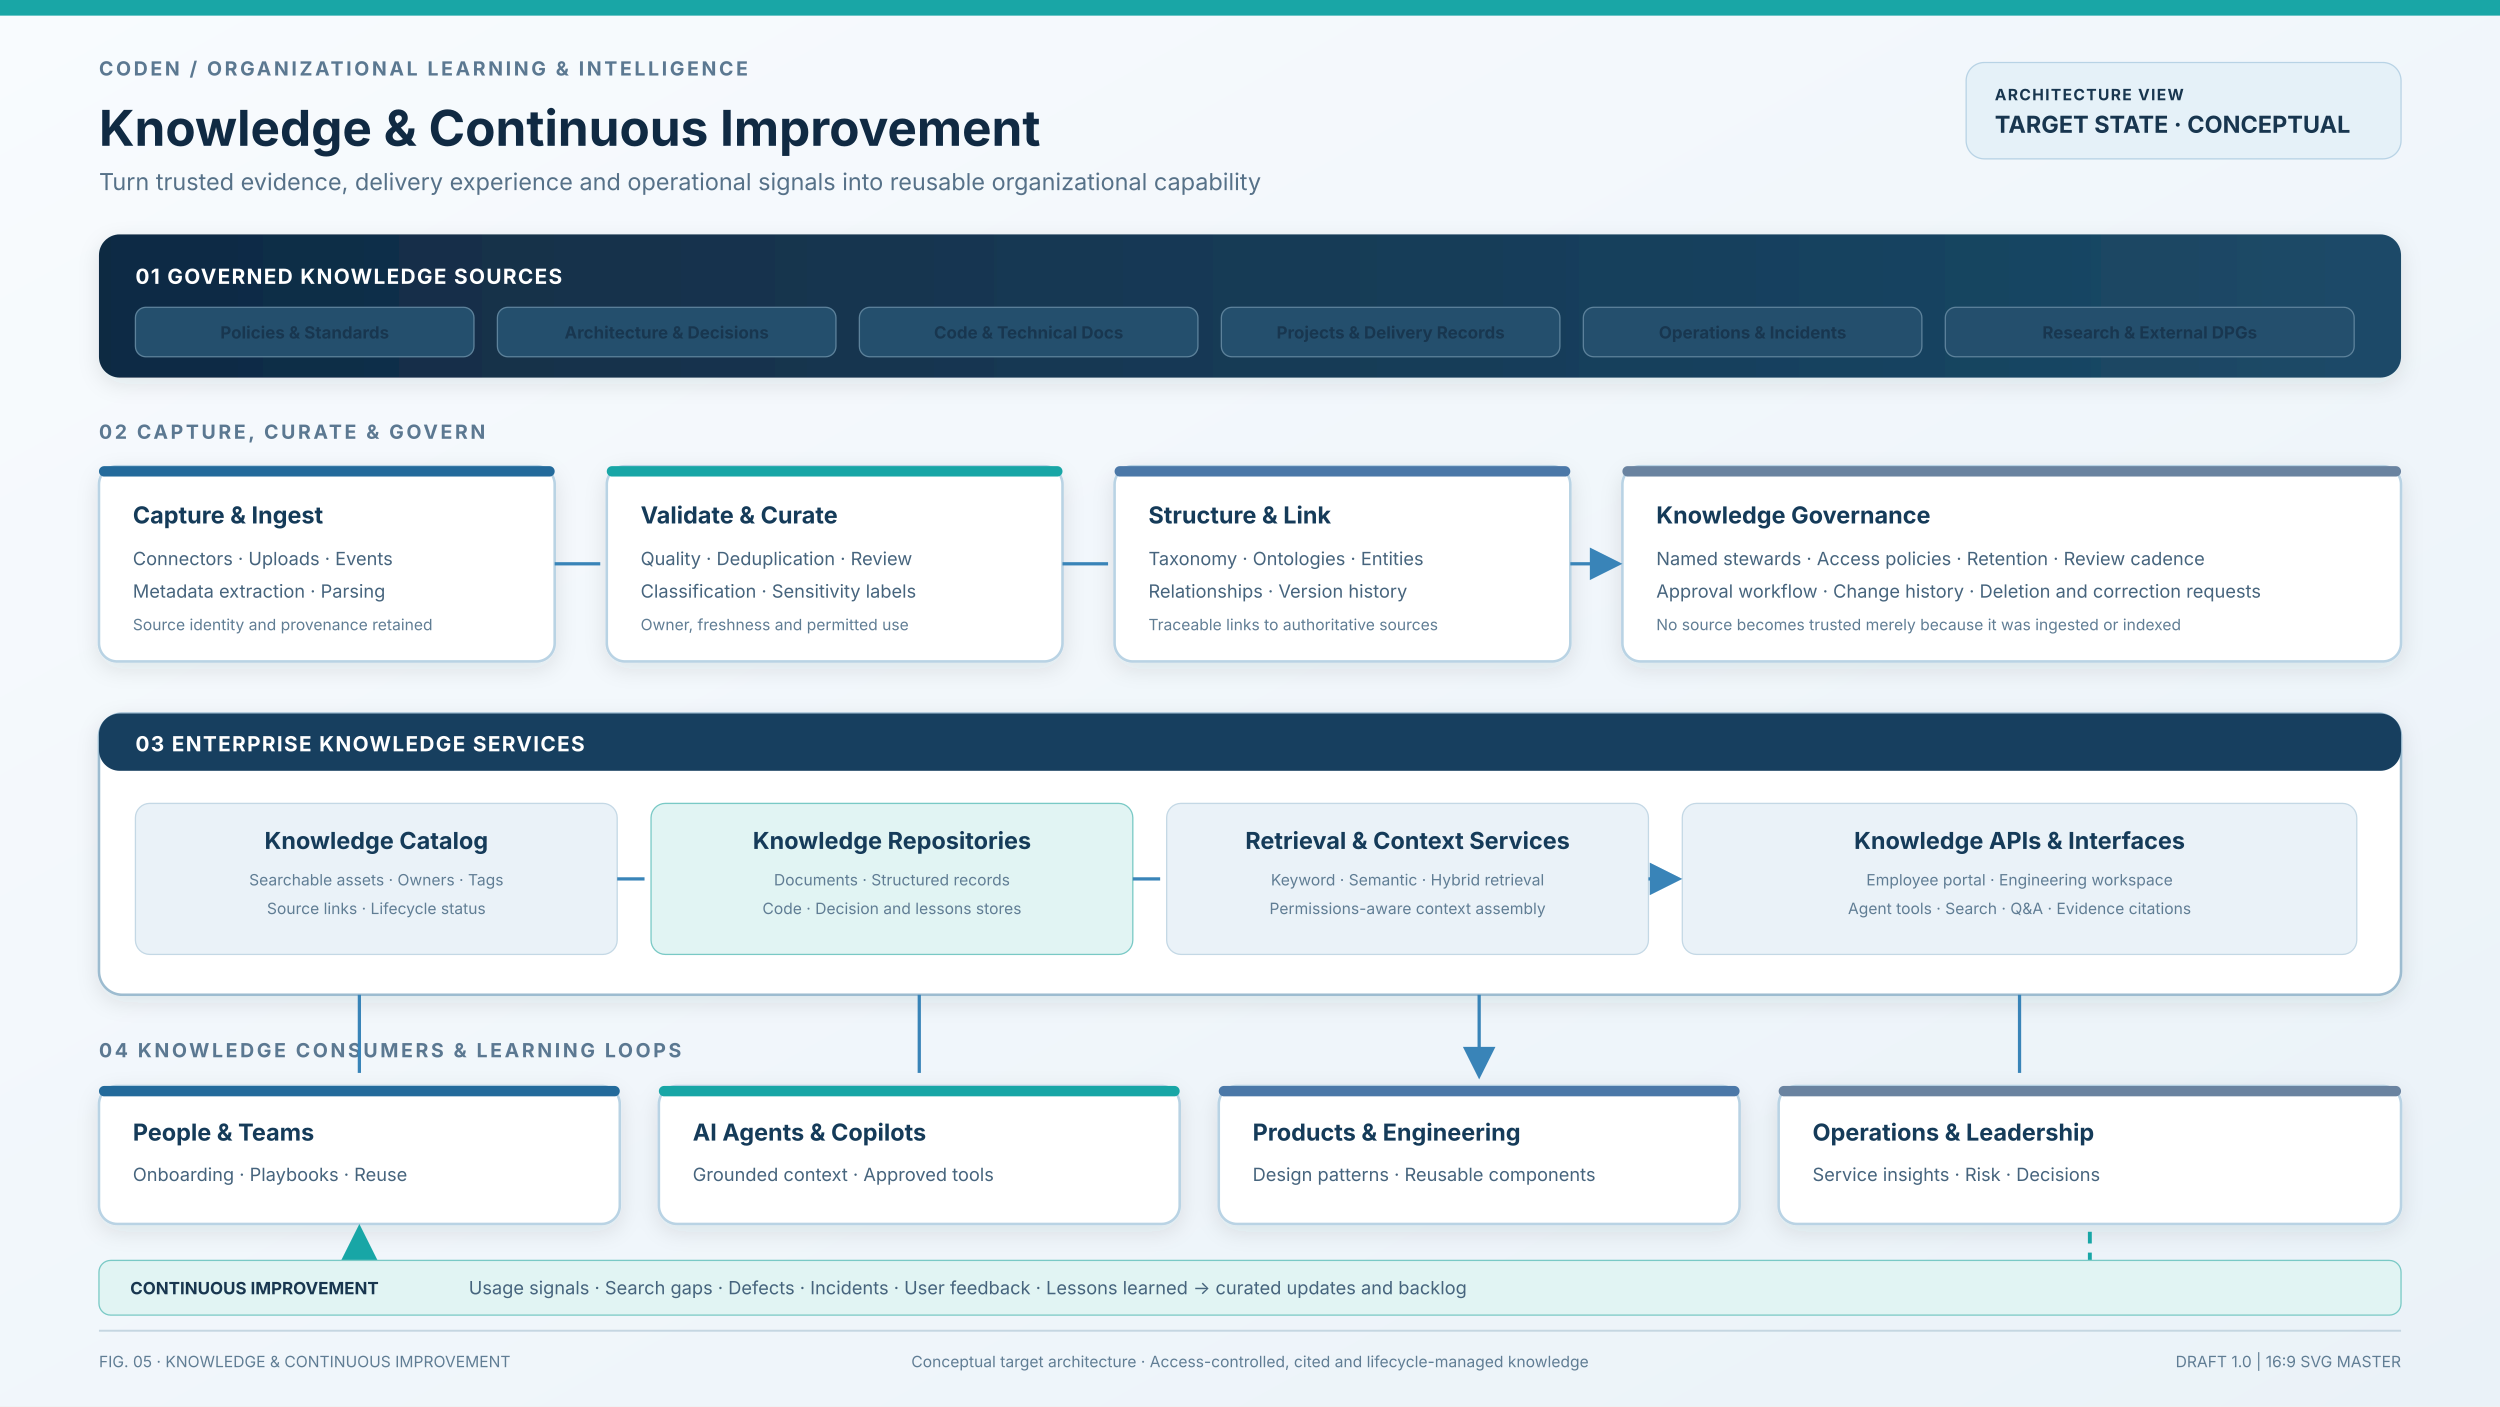
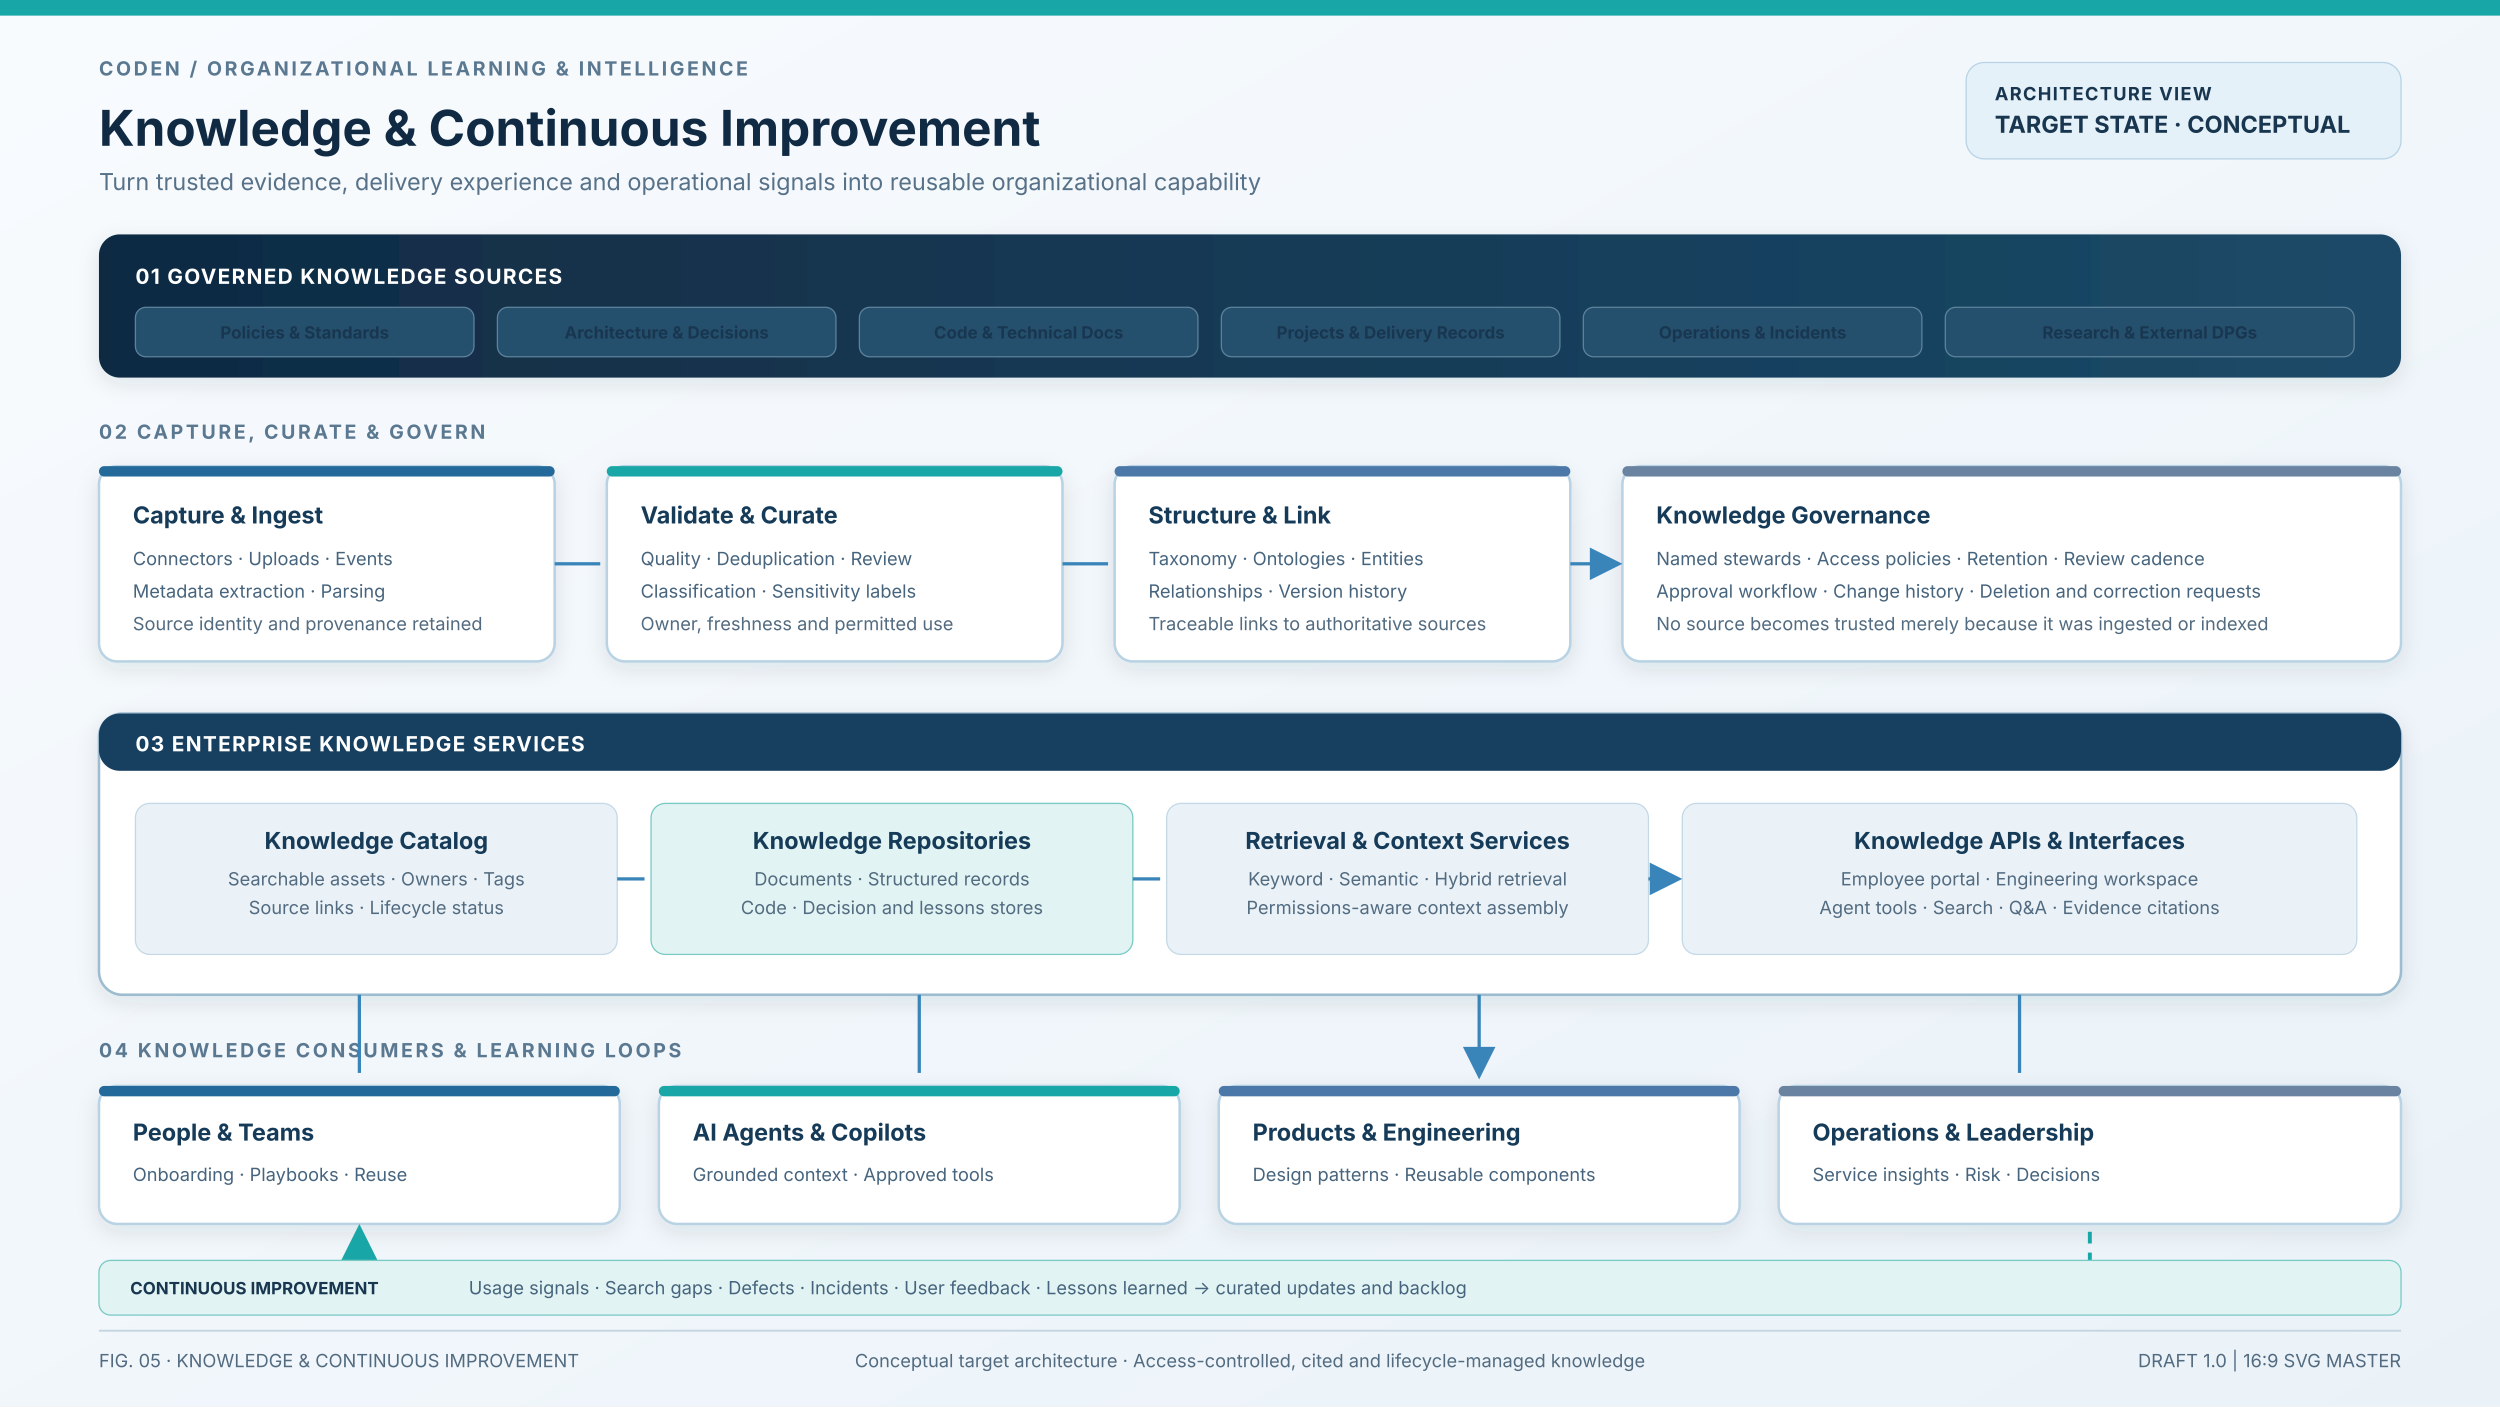
<svg xmlns="http://www.w3.org/2000/svg" width="1920" height="1080" viewBox="0 0 1920 1080" role="img" aria-labelledby="title desc">
  <defs>
    <linearGradient id="bg" x1="0" y1="0" x2="1" y2="1">
      <stop stop-color="#F8FBFE" />
      <stop offset="1" stop-color="#EAF2F8" />
    </linearGradient>
    <linearGradient id="navy" x1="0" y1="0" x2="1" y2="0">
      <stop stop-color="#102A43" />
      <stop offset="1" stop-color="#1B4A68" />
    </linearGradient>
    <filter id="shadow" x="-20%" y="-20%" width="140%" height="150%">
      <feDropShadow dx="0" dy="5" stdDeviation="8" flood-color="#102A43" flood-opacity=".10" />
    </filter>
    <marker id="arr" markerWidth="10" markerHeight="10" refX="8" refY="5" orient="auto">
      <path d="M0 0L10 5L0 10Z" fill="#3984B8" />
    </marker>
    <marker id="teal" markerWidth="10" markerHeight="10" refX="8" refY="5" orient="auto">
      <path d="M0 0L10 5L0 10Z" fill="#18A6A6" />
    </marker>
-     <style>text{font-family:Inter,Arial,sans-serif;fill:#18364F}.ey{font-size:15px;font-weight:700;letter-spacing:2px;fill:#5B7891}.h{font-size:38px;font-weight:750;fill:#102A43}.sub{font-size:18px;fill:#567188}.sec{font-size:16px;font-weight:750;letter-spacing:1px;fill:#fff}.ct{font-size:18px;font-weight:750;fill:#153B59}.bd{font-size:14px;fill:#46647D}.sm{font-size:12px;fill:#607D94}.tag{font-size:12px;font-weight:750;letter-spacing:1px}.arr{fill:none;stroke:#3984B8;stroke-width:2.5;marker-end:url(#arr)}.loop{fill:none;stroke:#18A6A6;stroke-width:3;stroke-dasharray:9 7;marker-end:url(#teal)}</style>
+     <style>
+  text{-webkit-font-smoothing:antialiased;text-rendering:geometricPrecision}
+ text{font-family:Inter,Arial,sans-serif;fill:#18364F}.ey{font-size:15px;font-weight:700;letter-spacing:2px;fill:#5B7891}.h{font-size:38px;font-weight:750;fill:#102A43}.sub{font-size:18px;fill:#567188}.sec{font-size:16px;font-weight:750;letter-spacing:1px;fill:#fff}.ct{font-size:18px;font-weight:750;fill:#153B59}.bd{font-size:14px;fill:#46647D}.sm{font-size:14px;fill:#526B80}.tag{font-size:14px;font-weight:750;letter-spacing:1px}.arr{fill:none;stroke:#3984B8;stroke-width:2.5;marker-end:url(#arr)}.loop{fill:none;stroke:#18A6A6;stroke-width:3;stroke-dasharray:9 7;marker-end:url(#teal)}</style>
  </defs>
  <rect width="1920" height="1080" fill="url(#bg)" />
  <rect width="1920" height="12" fill="#19A6A6" />
  <text x="76" y="58" class="ey">CODEN  /  ORGANIZATIONAL LEARNING &amp; INTELLIGENCE</text>
  <text x="76" y="112" class="h">Knowledge &amp; Continuous Improvement</text>
  <text x="76" y="146" class="sub">Turn trusted evidence, delivery experience and operational signals into reusable organizational capability</text>
  <g transform="translate(1510 48)">
    <rect width="334" height="74" rx="14" fill="#E5F1F8" stroke="#B8D3E5" />
    <text x="22" y="29" class="tag" fill="#176A91">ARCHITECTURE VIEW</text>
    <text x="22" y="54" font-size="18" font-weight="750">TARGET STATE · CONCEPTUAL</text>
  </g>
  <g filter="url(#shadow)">
    <rect x="76" y="180" width="1768" height="110" rx="16" fill="url(#navy)" />
  </g>
  <text x="104" y="218" class="sec">01  GOVERNED KNOWLEDGE SOURCES</text>
  <g fill="#244F6D" stroke="#5D829B">
    <rect x="104" y="236" width="260" height="38" rx="8" />
    <rect x="382" y="236" width="260" height="38" rx="8" />
    <rect x="660" y="236" width="260" height="38" rx="8" />
    <rect x="938" y="236" width="260" height="38" rx="8" />
    <rect x="1216" y="236" width="260" height="38" rx="8" />
    <rect x="1494" y="236" width="314" height="38" rx="8" />
  </g>
  <g class="white" font-size="13" font-weight="650" text-anchor="middle">
    <text x="234" y="260">Policies &amp; Standards</text>
    <text x="512" y="260">Architecture &amp; Decisions</text>
    <text x="790" y="260">Code &amp; Technical Docs</text>
    <text x="1068" y="260">Projects &amp; Delivery Records</text>
    <text x="1346" y="260">Operations &amp; Incidents</text>
    <text x="1651" y="260">Research &amp; External DPGs</text>
  </g>
  <text x="76" y="337" class="ey">02  CAPTURE, CURATE &amp; GOVERN</text>
  <g filter="url(#shadow)">
    <rect x="76" y="358" width="350" height="150" rx="14" fill="#fff" stroke="#B9D3E4" stroke-width="2" />
    <rect x="466" y="358" width="350" height="150" rx="14" fill="#fff" stroke="#B9D3E4" stroke-width="2" />
    <rect x="856" y="358" width="350" height="150" rx="14" fill="#fff" stroke="#B9D3E4" stroke-width="2" />
    <rect x="1246" y="358" width="598" height="150" rx="14" fill="#fff" stroke="#B9D3E4" stroke-width="2" />
  </g>
  <g>
    <rect x="76" y="358" width="350" height="8" rx="4" fill="#236A9B" />
    <text x="102" y="402" class="ct">Capture &amp; Ingest</text>
    <text x="102" y="434" class="bd">Connectors · Uploads · Events</text>
    <text x="102" y="459" class="bd">Metadata extraction · Parsing</text>
    <text x="102" y="484" class="sm">Source identity and provenance retained</text>
    <rect x="466" y="358" width="350" height="8" rx="4" fill="#18A6A6" />
    <text x="492" y="402" class="ct">Validate &amp; Curate</text>
    <text x="492" y="434" class="bd">Quality · Deduplication · Review</text>
    <text x="492" y="459" class="bd">Classification · Sensitivity labels</text>
    <text x="492" y="484" class="sm">Owner, freshness and permitted use</text>
    <rect x="856" y="358" width="350" height="8" rx="4" fill="#4B78A8" />
    <text x="882" y="402" class="ct">Structure &amp; Link</text>
    <text x="882" y="434" class="bd">Taxonomy · Ontologies · Entities</text>
    <text x="882" y="459" class="bd">Relationships · Version history</text>
    <text x="882" y="484" class="sm">Traceable links to authoritative sources</text>
    <rect x="1246" y="358" width="598" height="8" rx="4" fill="#6A83A0" />
    <text x="1272" y="402" class="ct">Knowledge Governance</text>
    <text x="1272" y="434" class="bd">Named stewards · Access policies · Retention · Review cadence</text>
    <text x="1272" y="459" class="bd">Approval workflow · Change history · Deletion and correction requests</text>
    <text x="1272" y="484" class="sm">No source becomes trusted merely because it was ingested or indexed</text>
  </g>
  <path d="M426 433H461 M816 433H851 M1206 433H1241" class="arr" />
  <g filter="url(#shadow)">
    <rect x="76" y="548" width="1768" height="216" rx="18" fill="#fff" stroke="#9DBCD0" stroke-width="2" />
  </g>
  <rect x="76" y="548" width="1768" height="44" rx="16" fill="#173F5F" />
  <text x="104" y="577" class="sec">03  ENTERPRISE KNOWLEDGE SERVICES</text>
  <g>
    <rect x="104" y="617" width="370" height="116" rx="11" fill="#EAF2F8" stroke="#C4D8E5" />
    <text x="289" y="652" text-anchor="middle" class="ct">Knowledge Catalog</text>
    <text x="289" y="680" text-anchor="middle" class="sm">Searchable assets · Owners · Tags</text>
    <text x="289" y="702" text-anchor="middle" class="sm">Source links · Lifecycle status</text>
    <rect x="500" y="617" width="370" height="116" rx="11" fill="#E1F4F3" stroke="#79C9C5" />
    <text x="685" y="652" text-anchor="middle" class="ct">Knowledge Repositories</text>
    <text x="685" y="680" text-anchor="middle" class="sm">Documents · Structured records</text>
    <text x="685" y="702" text-anchor="middle" class="sm">Code · Decision and lessons stores</text>
    <rect x="896" y="617" width="370" height="116" rx="11" fill="#EAF2F8" stroke="#C4D8E5" />
    <text x="1081" y="652" text-anchor="middle" class="ct">Retrieval &amp; Context Services</text>
    <text x="1081" y="680" text-anchor="middle" class="sm">Keyword · Semantic · Hybrid retrieval</text>
    <text x="1081" y="702" text-anchor="middle" class="sm">Permissions-aware context assembly</text>
    <rect x="1292" y="617" width="518" height="116" rx="11" fill="#EAF2F8" stroke="#C4D8E5" />
    <text x="1551" y="652" text-anchor="middle" class="ct">Knowledge APIs &amp; Interfaces</text>
    <text x="1551" y="680" text-anchor="middle" class="sm">Employee portal · Engineering workspace</text>
    <text x="1551" y="702" text-anchor="middle" class="sm">Agent tools · Search · Q&amp;A · Evidence citations</text>
  </g>
  <path d="M474 675H495 M870 675H891 M1266 675H1287" class="arr" />
  <text x="76" y="812" class="ey">04  KNOWLEDGE CONSUMERS &amp; LEARNING LOOPS</text>
  <g filter="url(#shadow)">
    <rect x="76" y="834" width="400" height="106" rx="14" fill="#fff" stroke="#B9D3E4" stroke-width="2" />
    <rect x="506" y="834" width="400" height="106" rx="14" fill="#fff" stroke="#B9D3E4" stroke-width="2" />
    <rect x="936" y="834" width="400" height="106" rx="14" fill="#fff" stroke="#B9D3E4" stroke-width="2" />
    <rect x="1366" y="834" width="478" height="106" rx="14" fill="#fff" stroke="#B9D3E4" stroke-width="2" />
  </g>
  <g>
    <rect x="76" y="834" width="400" height="8" rx="4" fill="#236A9B" />
    <text x="102" y="876" class="ct">People &amp; Teams</text>
    <text x="102" y="907" class="bd">Onboarding · Playbooks · Reuse</text>
    <rect x="506" y="834" width="400" height="8" rx="4" fill="#18A6A6" />
    <text x="532" y="876" class="ct">AI Agents &amp; Copilots</text>
    <text x="532" y="907" class="bd">Grounded context · Approved tools</text>
    <rect x="936" y="834" width="400" height="8" rx="4" fill="#4B78A8" />
    <text x="962" y="876" class="ct">Products &amp; Engineering</text>
    <text x="962" y="907" class="bd">Design patterns · Reusable components</text>
    <rect x="1366" y="834" width="478" height="8" rx="4" fill="#6A83A0" />
    <text x="1392" y="876" class="ct">Operations &amp; Leadership</text>
    <text x="1392" y="907" class="bd">Service insights · Risk · Decisions</text>
  </g>
  <path d="M1551 764V824 M276 764V824 M706 764V824 M1136 764V824" class="arr" />
  <path d="M1605 946V970H276V946" class="loop" />
  <rect x="76" y="968" width="1768" height="42" rx="9" fill="#E1F4F3" stroke="#79C9C5" />
  <text x="100" y="994" font-size="13" font-weight="750" fill="#087C80">CONTINUOUS IMPROVEMENT</text>
  <text x="360" y="994" class="bd">Usage signals · Search gaps · Defects · Incidents · User feedback · Lessons learned → curated updates and backlog</text>
  <line x1="76" y1="1022" x2="1844" y2="1022" stroke="#C5D6E1" stroke-width="1.5" />
  <text x="76" y="1050" class="sm">FIG. 05  ·  KNOWLEDGE &amp; CONTINUOUS IMPROVEMENT</text>
  <text x="960" y="1050" text-anchor="middle" class="sm">Conceptual target architecture · Access-controlled, cited and lifecycle-managed knowledge</text>
  <text x="1844" y="1050" text-anchor="end" class="sm">DRAFT 1.0  |  16:9 SVG MASTER</text>
</svg>
